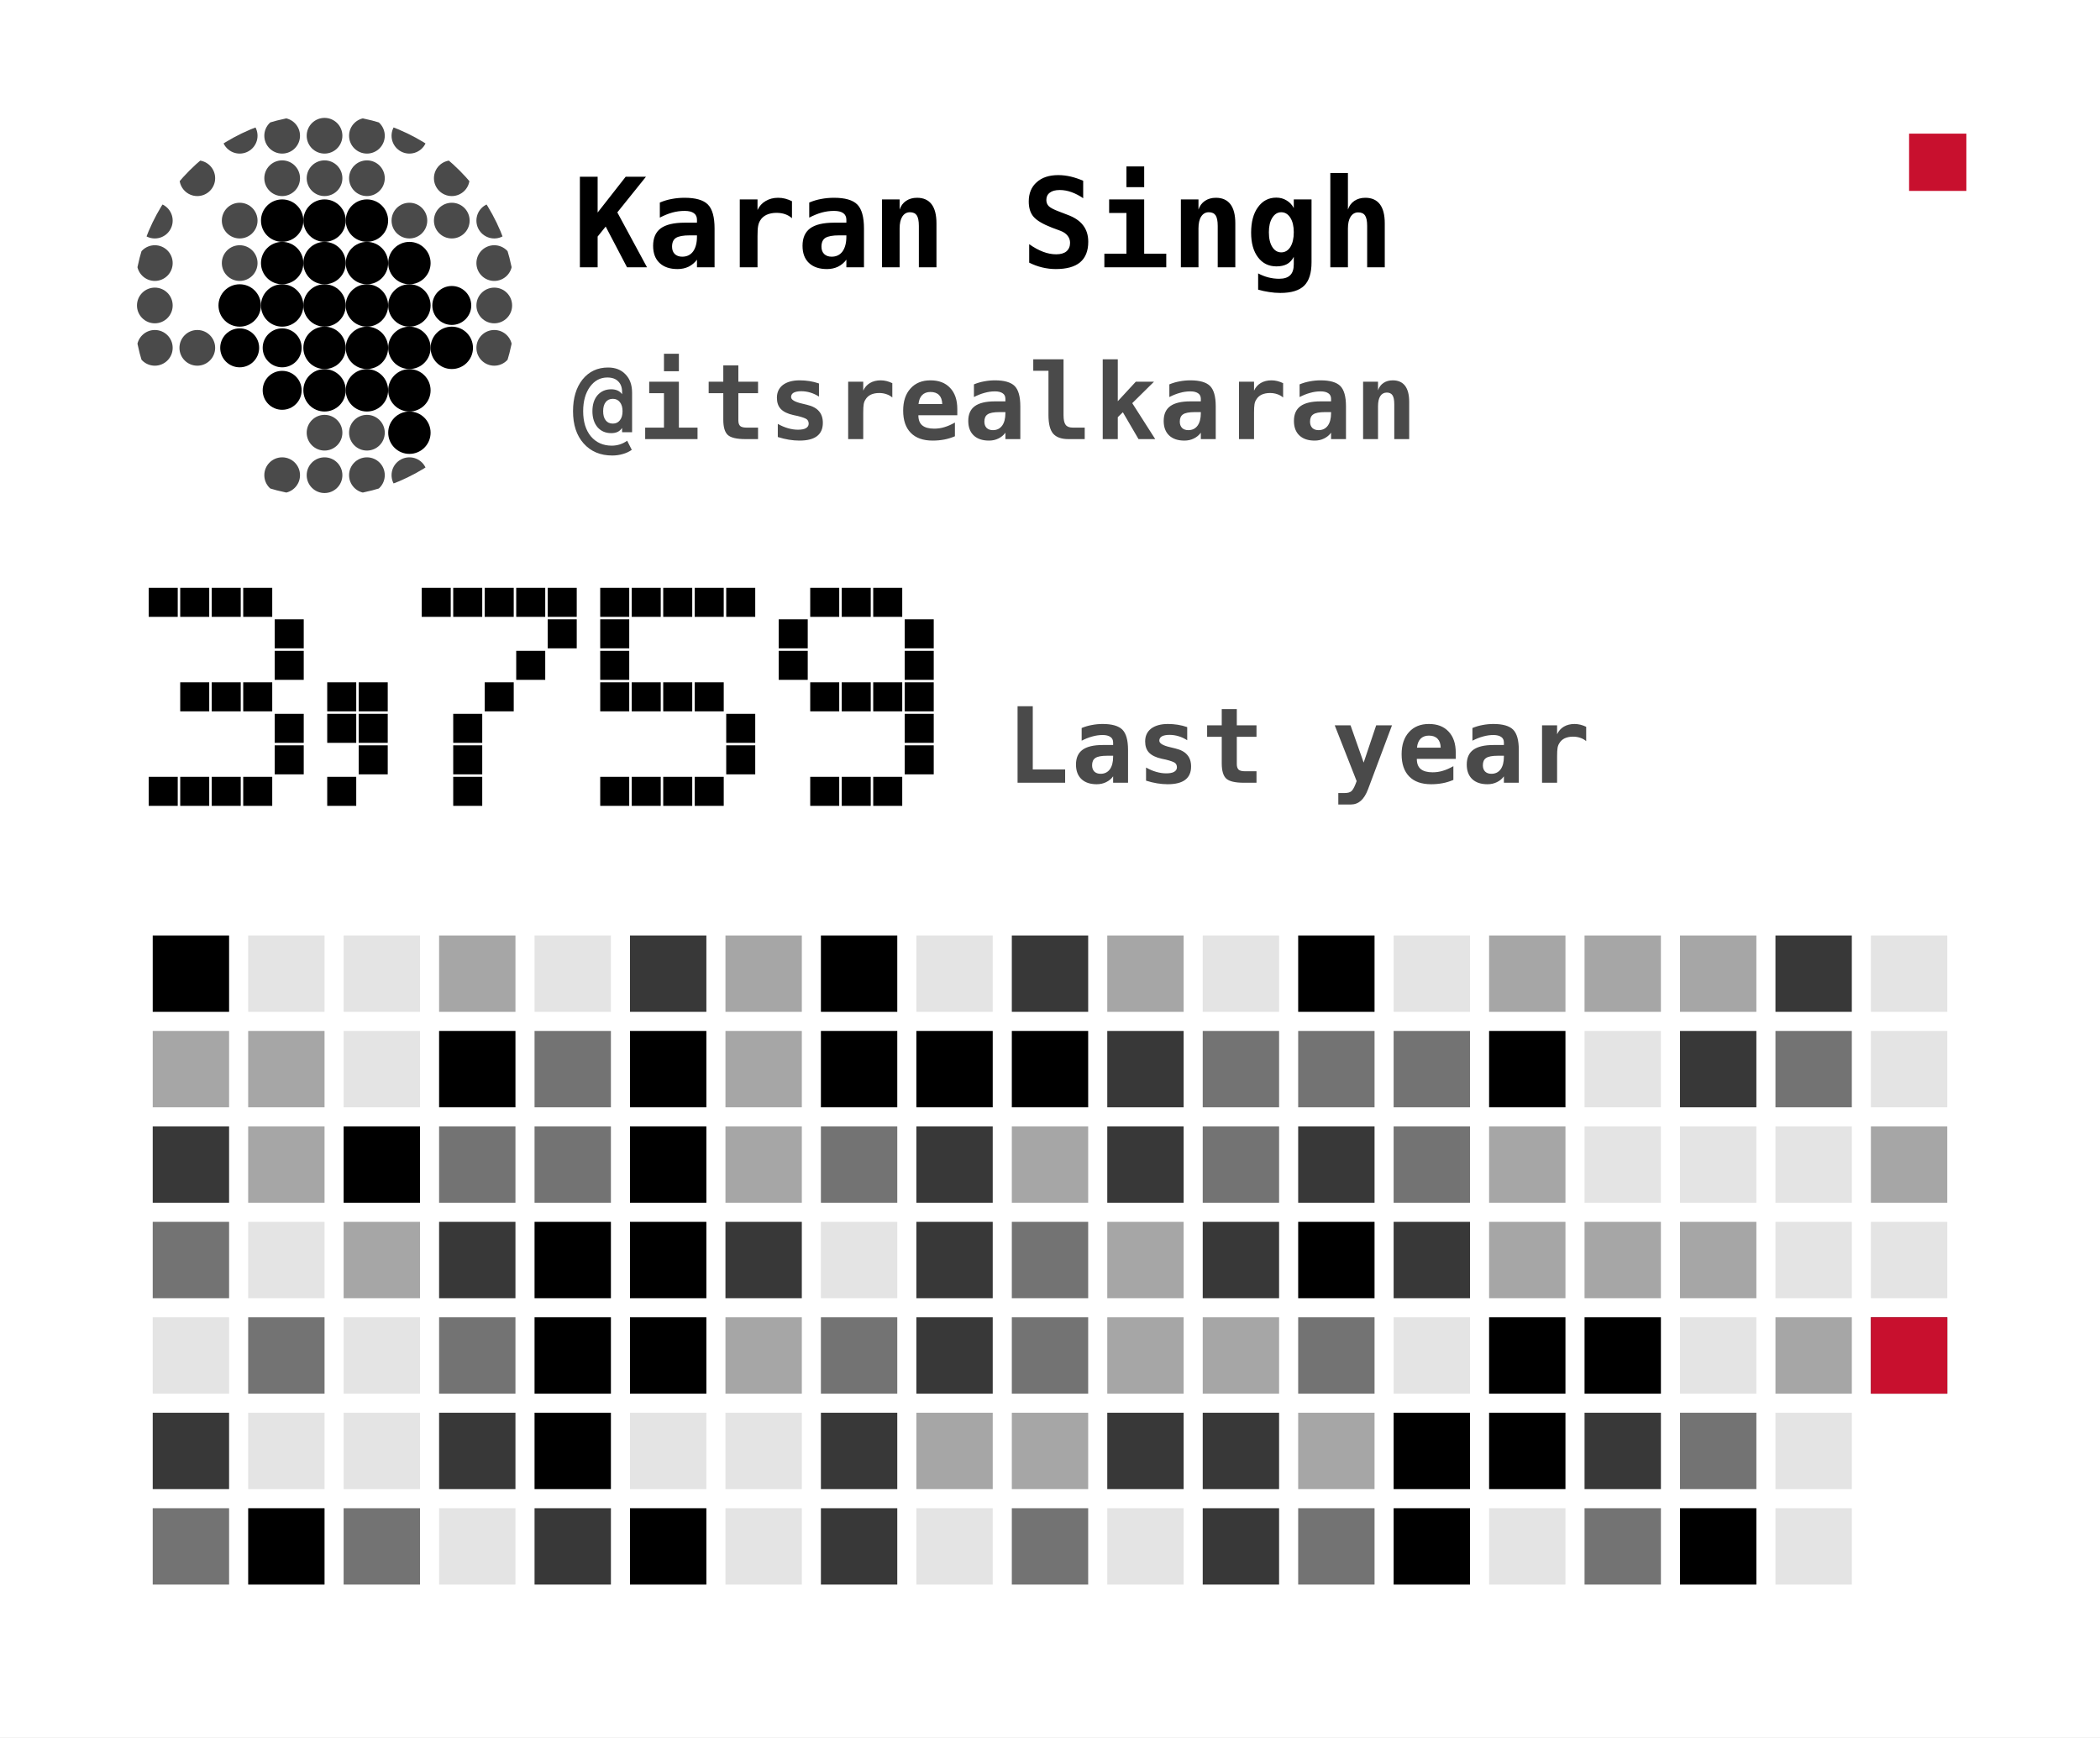
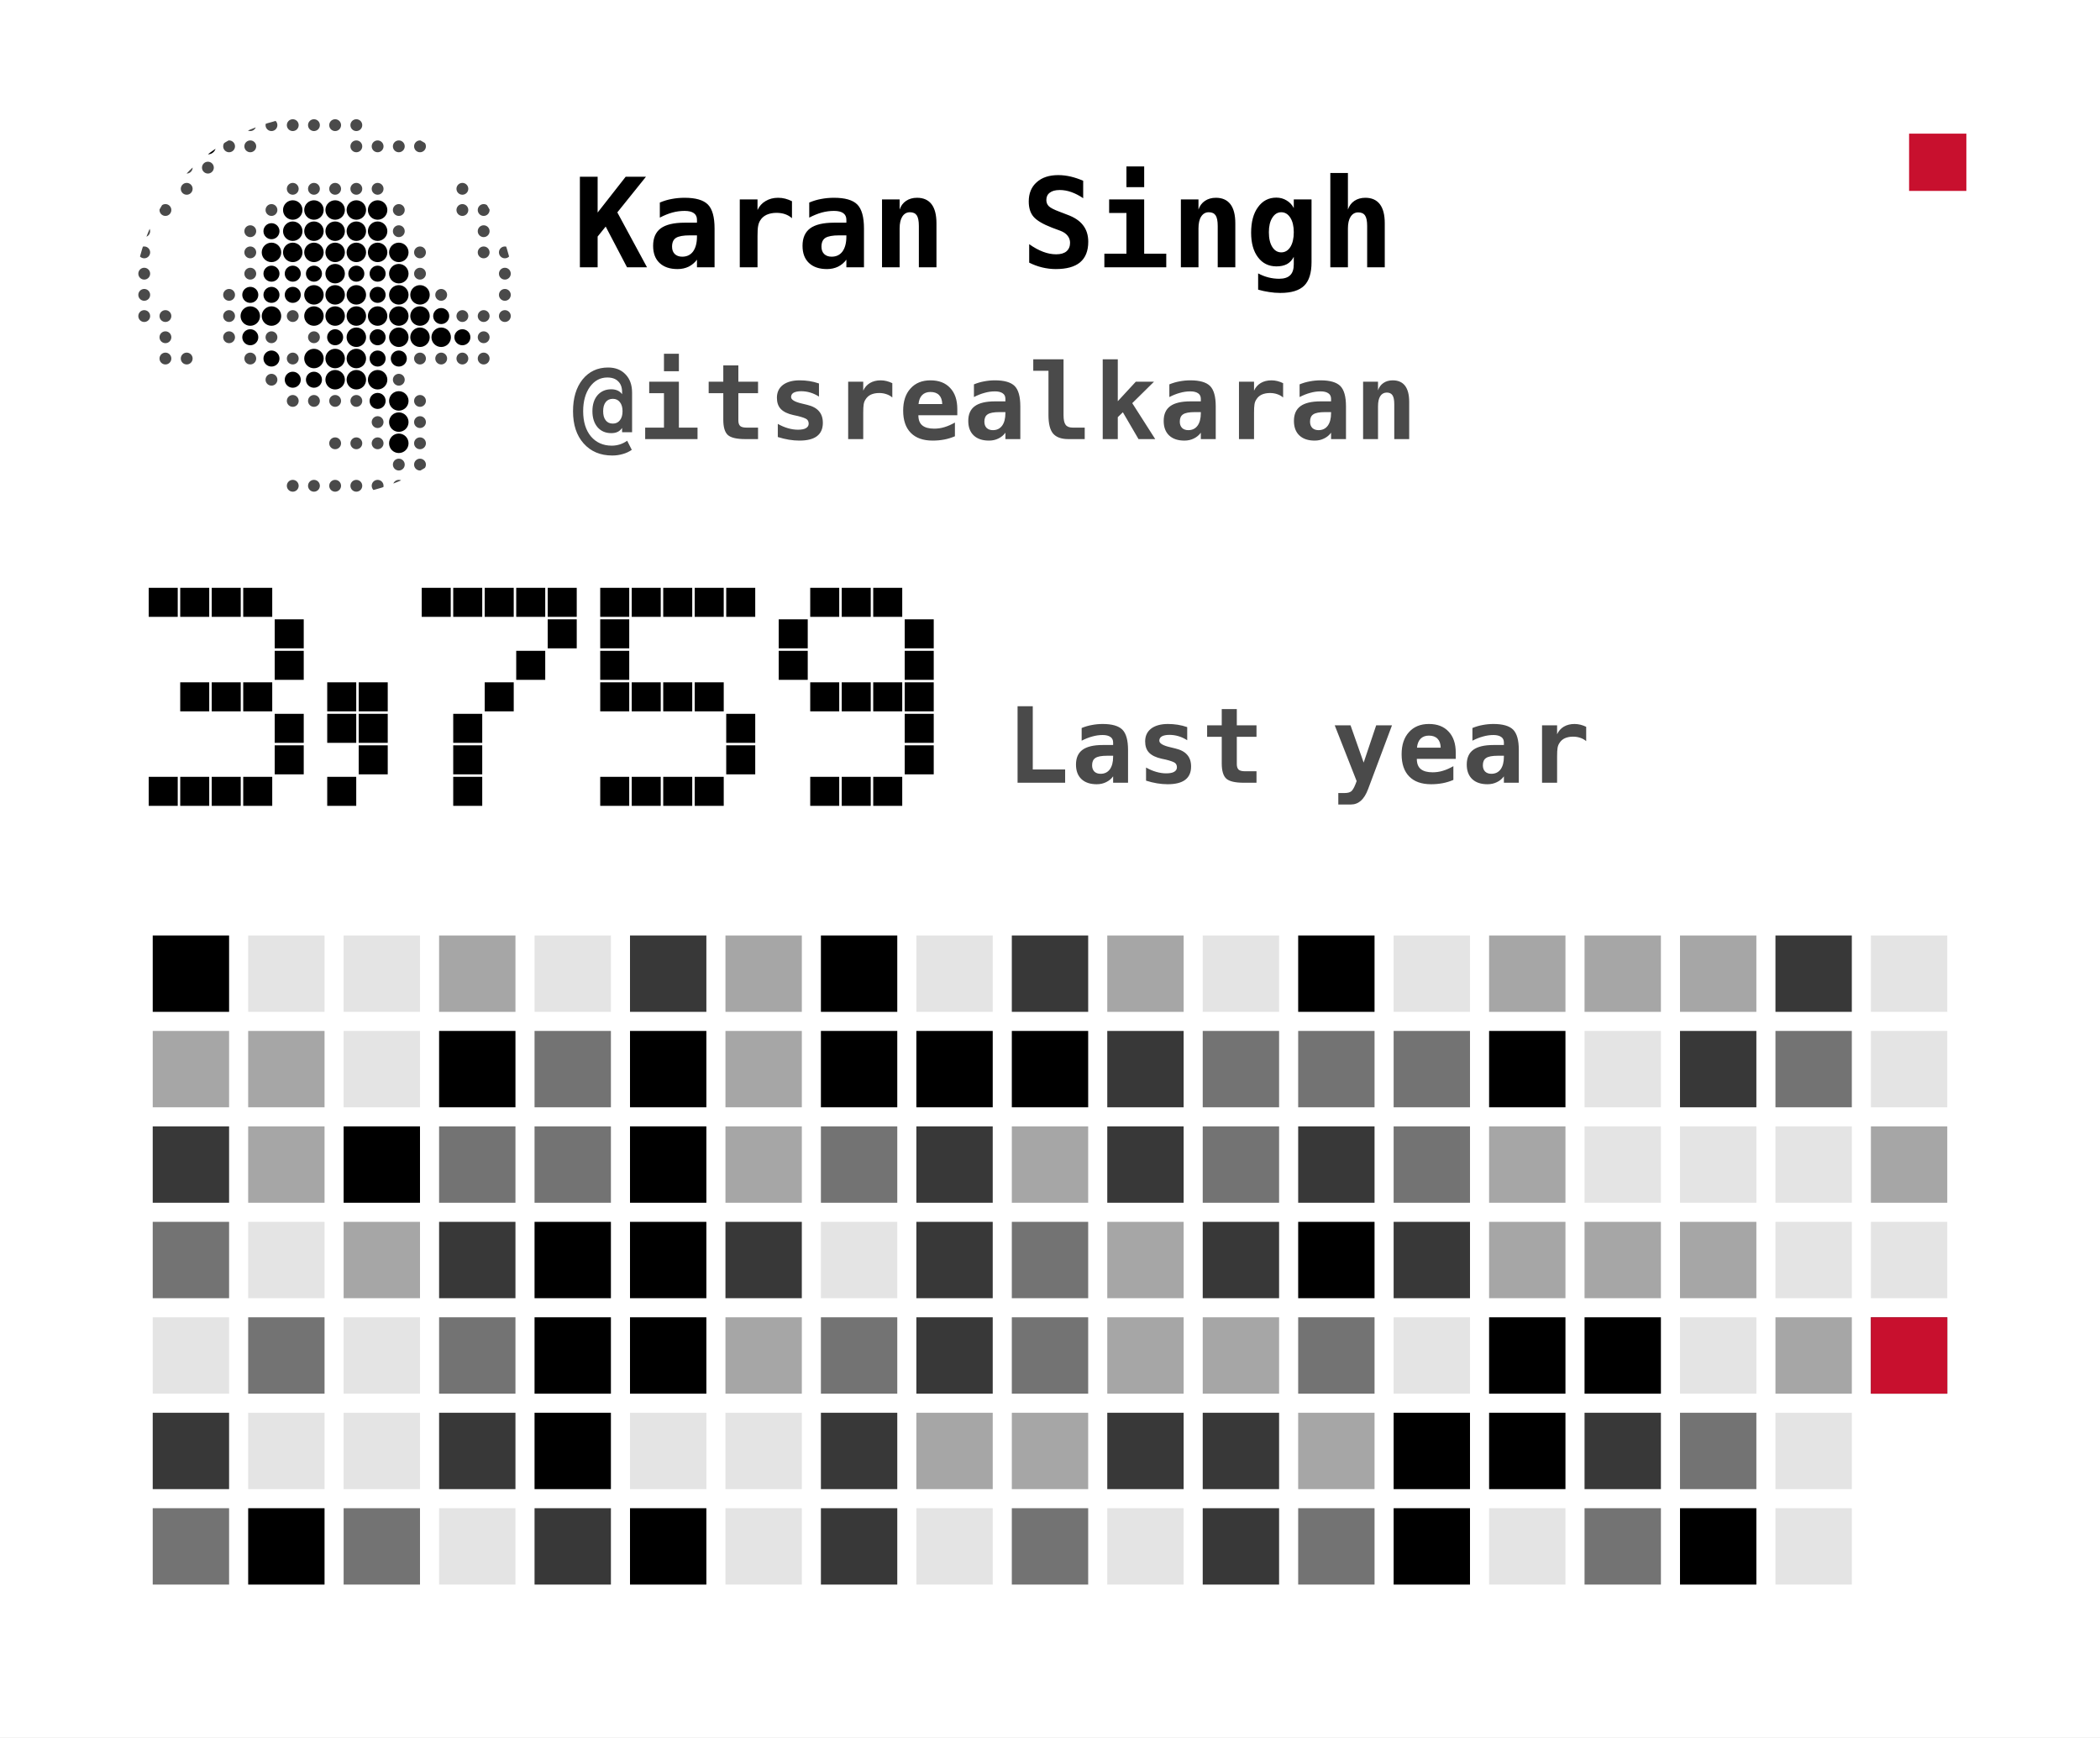
<svg xmlns="http://www.w3.org/2000/svg" width="220" height="182" viewBox="0 0 220 182" role="img">
  <rect width="220" height="182" fill="#FFFFFF" />
  <rect x="14" y="14" width="0" height="0" fill="#C8102E" />
  <clipPath id="pfp">
    <circle cx="34.00" cy="32.00" r="20.00" />
  </clipPath>
  <g clip-path="url(#pfp)">
-     <circle cx="20.67" cy="14.22" r="2.04" fill="#000000" />
-     <circle cx="25.11" cy="14.22" r="1.87" fill="#4A4A4A" />
-     <circle cx="29.56" cy="14.22" r="1.87" fill="#4A4A4A" />
-     <circle cx="34.00" cy="14.22" r="1.87" fill="#4A4A4A" />
-     <circle cx="38.44" cy="14.22" r="1.87" fill="#4A4A4A" />
-     <circle cx="42.89" cy="14.22" r="1.87" fill="#4A4A4A" />
-     <circle cx="20.67" cy="18.67" r="1.87" fill="#4A4A4A" />
-     <circle cx="16.22" cy="18.67" r="1.87" fill="#4A4A4A" />
-     <circle cx="29.56" cy="18.67" r="1.87" fill="#4A4A4A" />
-     <circle cx="34.00" cy="18.67" r="1.87" fill="#4A4A4A" />
-     <circle cx="38.44" cy="18.67" r="1.87" fill="#4A4A4A" />
-     <circle cx="47.33" cy="18.67" r="1.87" fill="#4A4A4A" />
-     <circle cx="16.22" cy="23.11" r="1.87" fill="#4A4A4A" />
-     <circle cx="29.56" cy="23.11" r="2.22" fill="#000000" />
-     <circle cx="34.00" cy="23.11" r="2.22" fill="#000000" />
-     <circle cx="38.44" cy="23.11" r="2.22" fill="#000000" />
-     <circle cx="42.89" cy="23.11" r="1.87" fill="#4A4A4A" />
-     <circle cx="47.33" cy="23.11" r="1.87" fill="#4A4A4A" />
-     <circle cx="51.78" cy="23.11" r="1.87" fill="#4A4A4A" />
-     <circle cx="25.11" cy="23.11" r="1.87" fill="#4A4A4A" />
-     <circle cx="16.22" cy="27.56" r="1.87" fill="#4A4A4A" />
-     <circle cx="25.11" cy="27.56" r="1.87" fill="#4A4A4A" />
-     <circle cx="29.56" cy="27.56" r="2.22" fill="#000000" />
-     <circle cx="34.00" cy="27.56" r="2.22" fill="#000000" />
-     <circle cx="38.44" cy="27.56" r="2.22" fill="#000000" />
-     <circle cx="42.89" cy="27.56" r="2.22" fill="#000000" />
-     <circle cx="51.78" cy="27.56" r="1.87" fill="#4A4A4A" />
-     <circle cx="16.22" cy="32.00" r="1.87" fill="#4A4A4A" />
-     <circle cx="25.11" cy="32.00" r="2.22" fill="#000000" />
-     <circle cx="29.56" cy="32.00" r="2.22" fill="#000000" />
-     <circle cx="34.00" cy="32.00" r="2.22" fill="#000000" />
-     <circle cx="38.44" cy="32.00" r="2.22" fill="#000000" />
-     <circle cx="42.89" cy="32.00" r="2.22" fill="#000000" />
-     <circle cx="47.33" cy="32.00" r="2.04" fill="#000000" />
-     <circle cx="51.78" cy="32.00" r="1.87" fill="#4A4A4A" />
-     <circle cx="16.22" cy="36.44" r="1.87" fill="#4A4A4A" />
-     <circle cx="25.11" cy="36.44" r="2.04" fill="#000000" />
-     <circle cx="29.56" cy="36.44" r="2.04" fill="#000000" />
-     <circle cx="34.00" cy="36.44" r="2.22" fill="#000000" />
-     <circle cx="38.44" cy="36.44" r="2.22" fill="#000000" />
-     <circle cx="42.89" cy="36.44" r="2.22" fill="#000000" />
-     <circle cx="47.33" cy="36.44" r="2.22" fill="#000000" />
-     <circle cx="51.78" cy="36.44" r="1.87" fill="#4A4A4A" />
-     <circle cx="20.67" cy="36.44" r="1.87" fill="#4A4A4A" />
-     <circle cx="29.56" cy="40.89" r="2.04" fill="#000000" />
-     <circle cx="34.00" cy="40.89" r="2.22" fill="#000000" />
-     <circle cx="38.44" cy="40.89" r="2.22" fill="#000000" />
-     <circle cx="42.89" cy="40.89" r="2.22" fill="#000000" />
-     <circle cx="38.44" cy="45.33" r="1.87" fill="#4A4A4A" />
-     <circle cx="42.89" cy="45.33" r="2.22" fill="#000000" />
-     <circle cx="34.00" cy="45.33" r="1.87" fill="#4A4A4A" />
-     <circle cx="42.89" cy="49.78" r="1.87" fill="#4A4A4A" />
-     <circle cx="29.56" cy="49.78" r="1.87" fill="#4A4A4A" />
-     <circle cx="34.00" cy="49.78" r="1.87" fill="#4A4A4A" />
-     <circle cx="38.44" cy="49.78" r="1.87" fill="#4A4A4A" />
+     <circle cx="21.78" cy="13.11" r="0.62" fill="#4A4A4A" />
+     <circle cx="26.22" cy="13.11" r="0.62" fill="#4A4A4A" />
+     <circle cx="28.44" cy="13.11" r="0.62" fill="#4A4A4A" />
+     <circle cx="30.67" cy="13.11" r="0.62" fill="#4A4A4A" />
+     <circle cx="32.89" cy="13.11" r="0.62" fill="#4A4A4A" />
+     <circle cx="35.11" cy="13.11" r="0.62" fill="#4A4A4A" />
+     <circle cx="37.33" cy="13.11" r="0.62" fill="#4A4A4A" />
+     <circle cx="19.56" cy="15.33" r="0.62" fill="#4A4A4A" />
+     <circle cx="21.78" cy="15.33" r="0.84" fill="#000000" />
+     <circle cx="24.00" cy="15.33" r="0.62" fill="#4A4A4A" />
+     <circle cx="26.22" cy="15.33" r="0.62" fill="#4A4A4A" />
+     <circle cx="37.33" cy="15.33" r="0.62" fill="#4A4A4A" />
+     <circle cx="39.56" cy="15.33" r="0.62" fill="#4A4A4A" />
+     <circle cx="41.78" cy="15.33" r="0.62" fill="#4A4A4A" />
+     <circle cx="44.00" cy="15.33" r="0.62" fill="#4A4A4A" />
+     <circle cx="19.56" cy="17.56" r="0.62" fill="#4A4A4A" />
+     <circle cx="21.78" cy="17.56" r="0.62" fill="#4A4A4A" />
+     <circle cx="17.33" cy="19.78" r="0.62" fill="#4A4A4A" />
+     <circle cx="19.56" cy="19.78" r="0.62" fill="#4A4A4A" />
+     <circle cx="30.67" cy="19.78" r="0.62" fill="#4A4A4A" />
+     <circle cx="32.89" cy="19.78" r="0.62" fill="#4A4A4A" />
+     <circle cx="35.11" cy="19.78" r="0.62" fill="#4A4A4A" />
+     <circle cx="37.33" cy="19.78" r="0.62" fill="#4A4A4A" />
+     <circle cx="39.56" cy="19.78" r="0.62" fill="#4A4A4A" />
+     <circle cx="48.44" cy="19.78" r="0.62" fill="#4A4A4A" />
+     <circle cx="17.33" cy="22.00" r="0.62" fill="#4A4A4A" />
+     <circle cx="28.44" cy="22.00" r="0.62" fill="#4A4A4A" />
+     <circle cx="30.67" cy="22.00" r="1.02" fill="#000000" />
+     <circle cx="32.89" cy="22.00" r="1.02" fill="#000000" />
+     <circle cx="35.11" cy="22.00" r="1.02" fill="#000000" />
+     <circle cx="37.33" cy="22.00" r="1.02" fill="#000000" />
+     <circle cx="39.56" cy="22.00" r="1.02" fill="#000000" />
+     <circle cx="41.78" cy="22.00" r="0.62" fill="#4A4A4A" />
+     <circle cx="48.44" cy="22.00" r="0.62" fill="#4A4A4A" />
+     <circle cx="50.67" cy="22.00" r="0.62" fill="#4A4A4A" />
+     <circle cx="15.11" cy="24.22" r="0.62" fill="#4A4A4A" />
+     <circle cx="26.22" cy="24.22" r="0.62" fill="#4A4A4A" />
+     <circle cx="28.44" cy="24.22" r="0.84" fill="#000000" />
+     <circle cx="30.67" cy="24.22" r="1.02" fill="#000000" />
+     <circle cx="32.89" cy="24.22" r="1.02" fill="#000000" />
+     <circle cx="35.11" cy="24.22" r="1.02" fill="#000000" />
+     <circle cx="37.33" cy="24.22" r="1.02" fill="#000000" />
+     <circle cx="39.56" cy="24.22" r="1.02" fill="#000000" />
+     <circle cx="41.78" cy="24.22" r="0.62" fill="#4A4A4A" />
+     <circle cx="50.67" cy="24.22" r="0.62" fill="#4A4A4A" />
+     <circle cx="15.11" cy="26.44" r="0.62" fill="#4A4A4A" />
+     <circle cx="26.22" cy="26.44" r="0.62" fill="#4A4A4A" />
+     <circle cx="28.44" cy="26.44" r="1.02" fill="#000000" />
+     <circle cx="30.67" cy="26.44" r="1.02" fill="#000000" />
+     <circle cx="32.89" cy="26.44" r="1.02" fill="#000000" />
+     <circle cx="35.11" cy="26.44" r="1.02" fill="#000000" />
+     <circle cx="37.33" cy="26.44" r="1.02" fill="#000000" />
+     <circle cx="39.56" cy="26.44" r="1.02" fill="#000000" />
+     <circle cx="41.78" cy="26.44" r="1.02" fill="#000000" />
+     <circle cx="44.00" cy="26.44" r="0.62" fill="#4A4A4A" />
+     <circle cx="50.67" cy="26.44" r="0.62" fill="#4A4A4A" />
+     <circle cx="52.89" cy="26.44" r="0.62" fill="#4A4A4A" />
+     <circle cx="15.11" cy="28.67" r="0.62" fill="#4A4A4A" />
+     <circle cx="26.22" cy="28.67" r="0.62" fill="#4A4A4A" />
+     <circle cx="28.44" cy="28.67" r="0.84" fill="#000000" />
+     <circle cx="30.67" cy="28.67" r="0.84" fill="#000000" />
+     <circle cx="32.89" cy="28.67" r="0.84" fill="#000000" />
+     <circle cx="35.11" cy="28.67" r="1.02" fill="#000000" />
+     <circle cx="37.33" cy="28.67" r="0.84" fill="#000000" />
+     <circle cx="39.56" cy="28.67" r="0.84" fill="#000000" />
+     <circle cx="41.78" cy="28.67" r="1.02" fill="#000000" />
+     <circle cx="44.00" cy="28.67" r="0.62" fill="#4A4A4A" />
+     <circle cx="52.89" cy="28.67" r="0.62" fill="#4A4A4A" />
+     <circle cx="15.11" cy="30.89" r="0.62" fill="#4A4A4A" />
+     <circle cx="24.00" cy="30.89" r="0.62" fill="#4A4A4A" />
+     <circle cx="26.22" cy="30.89" r="0.84" fill="#000000" />
+     <circle cx="28.44" cy="30.89" r="0.84" fill="#000000" />
+     <circle cx="30.67" cy="30.89" r="0.84" fill="#000000" />
+     <circle cx="32.89" cy="30.89" r="1.02" fill="#000000" />
+     <circle cx="35.11" cy="30.89" r="1.02" fill="#000000" />
+     <circle cx="37.33" cy="30.89" r="1.02" fill="#000000" />
+     <circle cx="39.56" cy="30.89" r="0.84" fill="#000000" />
+     <circle cx="41.78" cy="30.89" r="1.02" fill="#000000" />
+     <circle cx="44.00" cy="30.89" r="1.02" fill="#000000" />
+     <circle cx="46.22" cy="30.89" r="0.62" fill="#4A4A4A" />
+     <circle cx="52.89" cy="30.89" r="0.62" fill="#4A4A4A" />
+     <circle cx="15.11" cy="33.11" r="0.62" fill="#4A4A4A" />
+     <circle cx="17.33" cy="33.11" r="0.62" fill="#4A4A4A" />
+     <circle cx="24.00" cy="33.11" r="0.62" fill="#4A4A4A" />
+     <circle cx="26.22" cy="33.11" r="1.02" fill="#000000" />
+     <circle cx="28.44" cy="33.11" r="1.02" fill="#000000" />
+     <circle cx="30.67" cy="33.11" r="0.62" fill="#4A4A4A" />
+     <circle cx="32.89" cy="33.11" r="1.02" fill="#000000" />
+     <circle cx="35.11" cy="33.11" r="1.02" fill="#000000" />
+     <circle cx="37.33" cy="33.11" r="1.02" fill="#000000" />
+     <circle cx="39.56" cy="33.11" r="1.02" fill="#000000" />
+     <circle cx="41.78" cy="33.11" r="1.02" fill="#000000" />
+     <circle cx="44.00" cy="33.11" r="1.02" fill="#000000" />
+     <circle cx="46.22" cy="33.11" r="0.84" fill="#000000" />
+     <circle cx="48.44" cy="33.11" r="0.62" fill="#4A4A4A" />
+     <circle cx="50.67" cy="33.11" r="0.62" fill="#4A4A4A" />
+     <circle cx="52.89" cy="33.11" r="0.62" fill="#4A4A4A" />
+     <circle cx="17.33" cy="35.33" r="0.62" fill="#4A4A4A" />
+     <circle cx="24.00" cy="35.33" r="0.62" fill="#4A4A4A" />
+     <circle cx="26.22" cy="35.33" r="0.84" fill="#000000" />
+     <circle cx="28.44" cy="35.33" r="0.62" fill="#4A4A4A" />
+     <circle cx="32.89" cy="35.33" r="0.62" fill="#4A4A4A" />
+     <circle cx="35.11" cy="35.33" r="0.84" fill="#000000" />
+     <circle cx="37.33" cy="35.33" r="1.02" fill="#000000" />
+     <circle cx="39.56" cy="35.33" r="0.84" fill="#000000" />
+     <circle cx="41.78" cy="35.33" r="1.02" fill="#000000" />
+     <circle cx="44.00" cy="35.33" r="1.02" fill="#000000" />
+     <circle cx="46.22" cy="35.33" r="1.02" fill="#000000" />
+     <circle cx="48.44" cy="35.33" r="0.84" fill="#000000" />
+     <circle cx="50.67" cy="35.33" r="0.62" fill="#4A4A4A" />
+     <circle cx="17.33" cy="37.56" r="0.62" fill="#4A4A4A" />
+     <circle cx="19.56" cy="37.56" r="0.62" fill="#4A4A4A" />
+     <circle cx="26.22" cy="37.56" r="0.62" fill="#4A4A4A" />
+     <circle cx="28.44" cy="37.56" r="0.84" fill="#000000" />
+     <circle cx="30.67" cy="37.56" r="0.62" fill="#4A4A4A" />
+     <circle cx="32.89" cy="37.56" r="1.02" fill="#000000" />
+     <circle cx="35.11" cy="37.56" r="1.02" fill="#000000" />
+     <circle cx="37.33" cy="37.56" r="1.02" fill="#000000" />
+     <circle cx="39.56" cy="37.56" r="0.84" fill="#000000" />
+     <circle cx="41.78" cy="37.56" r="0.84" fill="#000000" />
+     <circle cx="44.00" cy="37.56" r="0.62" fill="#4A4A4A" />
+     <circle cx="46.22" cy="37.56" r="0.62" fill="#4A4A4A" />
+     <circle cx="48.44" cy="37.56" r="0.62" fill="#4A4A4A" />
+     <circle cx="50.67" cy="37.56" r="0.62" fill="#4A4A4A" />
+     <circle cx="28.44" cy="39.78" r="0.62" fill="#4A4A4A" />
+     <circle cx="30.67" cy="39.78" r="0.84" fill="#000000" />
+     <circle cx="32.89" cy="39.78" r="0.84" fill="#000000" />
+     <circle cx="35.11" cy="39.78" r="1.02" fill="#000000" />
+     <circle cx="37.33" cy="39.78" r="1.02" fill="#000000" />
+     <circle cx="39.56" cy="39.78" r="1.02" fill="#000000" />
+     <circle cx="41.78" cy="39.78" r="0.62" fill="#4A4A4A" />
+     <circle cx="30.67" cy="42.00" r="0.62" fill="#4A4A4A" />
+     <circle cx="32.89" cy="42.00" r="0.62" fill="#4A4A4A" />
+     <circle cx="35.11" cy="42.00" r="0.62" fill="#4A4A4A" />
+     <circle cx="37.33" cy="42.00" r="0.62" fill="#4A4A4A" />
+     <circle cx="39.56" cy="42.00" r="0.84" fill="#000000" />
+     <circle cx="41.78" cy="42.00" r="1.02" fill="#000000" />
+     <circle cx="44.00" cy="42.00" r="0.62" fill="#4A4A4A" />
+     <circle cx="39.56" cy="44.22" r="0.62" fill="#4A4A4A" />
+     <circle cx="41.78" cy="44.22" r="1.02" fill="#000000" />
+     <circle cx="44.00" cy="44.22" r="0.62" fill="#4A4A4A" />
+     <circle cx="35.11" cy="46.44" r="0.62" fill="#4A4A4A" />
+     <circle cx="37.33" cy="46.44" r="0.62" fill="#4A4A4A" />
+     <circle cx="39.56" cy="46.44" r="0.62" fill="#4A4A4A" />
+     <circle cx="41.78" cy="46.44" r="1.02" fill="#000000" />
+     <circle cx="44.00" cy="46.44" r="0.62" fill="#4A4A4A" />
+     <circle cx="41.78" cy="48.67" r="0.62" fill="#4A4A4A" />
+     <circle cx="44.00" cy="48.67" r="0.62" fill="#4A4A4A" />
+     <circle cx="30.67" cy="50.89" r="0.62" fill="#4A4A4A" />
+     <circle cx="32.89" cy="50.89" r="0.62" fill="#4A4A4A" />
+     <circle cx="35.11" cy="50.89" r="0.62" fill="#4A4A4A" />
+     <circle cx="37.33" cy="50.89" r="0.62" fill="#4A4A4A" />
+     <circle cx="39.56" cy="50.89" r="0.62" fill="#4A4A4A" />
+     <circle cx="41.78" cy="50.89" r="0.62" fill="#4A4A4A" />
  </g>
  <text x="60" y="28" fill="#000000" text-anchor="start" font-family="ui-monospace, Geist Mono, monospace" font-weight="700" font-size="13" letter-spacing="0" dominant-baseline="auto">Karan Singh</text>
  <text x="60" y="46" fill="#4A4A4A" text-anchor="start" font-family="ui-monospace, Geist Mono, monospace" font-weight="700" font-size="11" letter-spacing="0.2" dominant-baseline="auto">@itsrealkaran</text>
  <rect x="15.58" y="61.58" width="3.04" height="3.04" fill="#000000" />
  <rect x="18.88" y="61.58" width="3.04" height="3.04" fill="#000000" />
  <rect x="22.18" y="61.58" width="3.04" height="3.04" fill="#000000" />
  <rect x="25.48" y="61.58" width="3.04" height="3.04" fill="#000000" />
  <rect x="28.78" y="64.88" width="3.04" height="3.04" fill="#000000" />
  <rect x="28.78" y="68.18" width="3.04" height="3.04" fill="#000000" />
  <rect x="18.88" y="71.48" width="3.04" height="3.04" fill="#000000" />
  <rect x="22.18" y="71.48" width="3.04" height="3.04" fill="#000000" />
  <rect x="25.48" y="71.48" width="3.04" height="3.04" fill="#000000" />
  <rect x="28.78" y="74.78" width="3.04" height="3.04" fill="#000000" />
  <rect x="28.78" y="78.08" width="3.04" height="3.04" fill="#000000" />
  <rect x="15.58" y="81.38" width="3.04" height="3.04" fill="#000000" />
  <rect x="18.88" y="81.38" width="3.04" height="3.04" fill="#000000" />
  <rect x="22.18" y="81.38" width="3.04" height="3.04" fill="#000000" />
  <rect x="25.48" y="81.38" width="3.04" height="3.04" fill="#000000" />
  <rect x="34.28" y="71.48" width="3.04" height="3.04" fill="#000000" />
  <rect x="37.58" y="71.48" width="3.04" height="3.04" fill="#000000" />
  <rect x="34.28" y="74.78" width="3.04" height="3.04" fill="#000000" />
  <rect x="37.58" y="74.78" width="3.04" height="3.04" fill="#000000" />
  <rect x="37.58" y="78.08" width="3.04" height="3.04" fill="#000000" />
  <rect x="34.28" y="81.38" width="3.04" height="3.04" fill="#000000" />
  <rect x="44.18" y="61.58" width="3.04" height="3.04" fill="#000000" />
  <rect x="47.48" y="61.58" width="3.04" height="3.04" fill="#000000" />
  <rect x="50.78" y="61.58" width="3.04" height="3.04" fill="#000000" />
  <rect x="54.08" y="61.58" width="3.04" height="3.04" fill="#000000" />
  <rect x="57.38" y="61.58" width="3.04" height="3.04" fill="#000000" />
  <rect x="57.38" y="64.88" width="3.04" height="3.04" fill="#000000" />
  <rect x="54.08" y="68.18" width="3.04" height="3.04" fill="#000000" />
  <rect x="50.78" y="71.48" width="3.04" height="3.04" fill="#000000" />
  <rect x="47.48" y="74.78" width="3.04" height="3.04" fill="#000000" />
  <rect x="47.48" y="78.08" width="3.04" height="3.04" fill="#000000" />
  <rect x="47.48" y="81.38" width="3.04" height="3.04" fill="#000000" />
  <rect x="62.88" y="61.58" width="3.04" height="3.04" fill="#000000" />
  <rect x="66.18" y="61.58" width="3.04" height="3.04" fill="#000000" />
  <rect x="69.48" y="61.58" width="3.04" height="3.04" fill="#000000" />
  <rect x="72.78" y="61.58" width="3.04" height="3.04" fill="#000000" />
  <rect x="76.08" y="61.58" width="3.04" height="3.04" fill="#000000" />
  <rect x="62.88" y="64.88" width="3.04" height="3.04" fill="#000000" />
  <rect x="62.88" y="68.18" width="3.04" height="3.04" fill="#000000" />
  <rect x="62.88" y="71.48" width="3.04" height="3.04" fill="#000000" />
  <rect x="66.18" y="71.48" width="3.04" height="3.04" fill="#000000" />
  <rect x="69.48" y="71.48" width="3.04" height="3.04" fill="#000000" />
  <rect x="72.78" y="71.48" width="3.04" height="3.04" fill="#000000" />
  <rect x="76.08" y="74.78" width="3.04" height="3.04" fill="#000000" />
  <rect x="76.08" y="78.08" width="3.04" height="3.04" fill="#000000" />
  <rect x="62.88" y="81.38" width="3.04" height="3.04" fill="#000000" />
  <rect x="66.18" y="81.38" width="3.04" height="3.04" fill="#000000" />
  <rect x="69.48" y="81.38" width="3.04" height="3.04" fill="#000000" />
  <rect x="72.78" y="81.38" width="3.04" height="3.04" fill="#000000" />
  <rect x="84.88" y="61.58" width="3.04" height="3.04" fill="#000000" />
  <rect x="88.18" y="61.58" width="3.04" height="3.04" fill="#000000" />
  <rect x="91.48" y="61.58" width="3.04" height="3.04" fill="#000000" />
  <rect x="81.58" y="64.88" width="3.04" height="3.04" fill="#000000" />
  <rect x="94.78" y="64.88" width="3.04" height="3.04" fill="#000000" />
  <rect x="81.58" y="68.18" width="3.04" height="3.04" fill="#000000" />
  <rect x="94.78" y="68.18" width="3.04" height="3.04" fill="#000000" />
  <rect x="84.88" y="71.48" width="3.04" height="3.04" fill="#000000" />
  <rect x="88.18" y="71.48" width="3.04" height="3.04" fill="#000000" />
  <rect x="91.48" y="71.48" width="3.04" height="3.04" fill="#000000" />
  <rect x="94.78" y="71.48" width="3.04" height="3.04" fill="#000000" />
  <rect x="94.78" y="74.78" width="3.04" height="3.04" fill="#000000" />
  <rect x="94.78" y="78.08" width="3.04" height="3.04" fill="#000000" />
  <rect x="84.88" y="81.38" width="3.04" height="3.04" fill="#000000" />
  <rect x="88.18" y="81.38" width="3.04" height="3.04" fill="#000000" />
  <rect x="91.48" y="81.38" width="3.04" height="3.04" fill="#000000" />
  <text x="105.4" y="82.0" fill="#4A4A4A" text-anchor="start" font-family="ui-monospace, Geist Mono, monospace" font-weight="700" font-size="11" letter-spacing="0.2" dominant-baseline="auto">Last year</text>
  <rect x="200" y="14" width="6" height="6" fill="#C8102E" />
  <rect x="16" y="98" width="8" height="8" fill="#000000" />
  <rect x="16" y="108" width="8" height="8" fill="#000000" opacity="0.35" />
  <rect x="16" y="118" width="8" height="8" fill="#000000" opacity="0.78" />
  <rect x="16" y="128" width="8" height="8" fill="#000000" opacity="0.55" />
  <rect x="16" y="138" width="8" height="8" fill="#E4E4E4" />
  <rect x="16" y="148" width="8" height="8" fill="#000000" opacity="0.78" />
  <rect x="16" y="158" width="8" height="8" fill="#000000" opacity="0.55" />
  <rect x="26" y="98" width="8" height="8" fill="#E4E4E4" />
  <rect x="26" y="108" width="8" height="8" fill="#000000" opacity="0.35" />
  <rect x="26" y="118" width="8" height="8" fill="#000000" opacity="0.35" />
  <rect x="26" y="128" width="8" height="8" fill="#E4E4E4" />
  <rect x="26" y="138" width="8" height="8" fill="#000000" opacity="0.55" />
  <rect x="26" y="148" width="8" height="8" fill="#E4E4E4" />
  <rect x="26" y="158" width="8" height="8" fill="#000000" />
  <rect x="36" y="98" width="8" height="8" fill="#E4E4E4" />
  <rect x="36" y="108" width="8" height="8" fill="#E4E4E4" />
  <rect x="36" y="118" width="8" height="8" fill="#000000" />
  <rect x="36" y="128" width="8" height="8" fill="#000000" opacity="0.35" />
  <rect x="36" y="138" width="8" height="8" fill="#E4E4E4" />
  <rect x="36" y="148" width="8" height="8" fill="#E4E4E4" />
  <rect x="36" y="158" width="8" height="8" fill="#000000" opacity="0.55" />
  <rect x="46" y="98" width="8" height="8" fill="#000000" opacity="0.35" />
  <rect x="46" y="108" width="8" height="8" fill="#000000" />
  <rect x="46" y="118" width="8" height="8" fill="#000000" opacity="0.55" />
  <rect x="46" y="128" width="8" height="8" fill="#000000" opacity="0.78" />
  <rect x="46" y="138" width="8" height="8" fill="#000000" opacity="0.55" />
  <rect x="46" y="148" width="8" height="8" fill="#000000" opacity="0.78" />
  <rect x="46" y="158" width="8" height="8" fill="#E4E4E4" />
  <rect x="56" y="98" width="8" height="8" fill="#E4E4E4" />
  <rect x="56" y="108" width="8" height="8" fill="#000000" opacity="0.55" />
  <rect x="56" y="118" width="8" height="8" fill="#000000" opacity="0.55" />
  <rect x="56" y="128" width="8" height="8" fill="#000000" />
  <rect x="56" y="138" width="8" height="8" fill="#000000" />
  <rect x="56" y="148" width="8" height="8" fill="#000000" />
  <rect x="56" y="158" width="8" height="8" fill="#000000" opacity="0.78" />
  <rect x="66" y="98" width="8" height="8" fill="#000000" opacity="0.78" />
  <rect x="66" y="108" width="8" height="8" fill="#000000" />
  <rect x="66" y="118" width="8" height="8" fill="#000000" />
  <rect x="66" y="128" width="8" height="8" fill="#000000" />
  <rect x="66" y="138" width="8" height="8" fill="#000000" />
  <rect x="66" y="148" width="8" height="8" fill="#E4E4E4" />
  <rect x="66" y="158" width="8" height="8" fill="#000000" />
  <rect x="76" y="98" width="8" height="8" fill="#000000" opacity="0.35" />
  <rect x="76" y="108" width="8" height="8" fill="#000000" opacity="0.35" />
  <rect x="76" y="118" width="8" height="8" fill="#000000" opacity="0.35" />
  <rect x="76" y="128" width="8" height="8" fill="#000000" opacity="0.78" />
  <rect x="76" y="138" width="8" height="8" fill="#000000" opacity="0.35" />
  <rect x="76" y="148" width="8" height="8" fill="#E4E4E4" />
  <rect x="76" y="158" width="8" height="8" fill="#E4E4E4" />
  <rect x="86" y="98" width="8" height="8" fill="#000000" />
  <rect x="86" y="108" width="8" height="8" fill="#000000" />
  <rect x="86" y="118" width="8" height="8" fill="#000000" opacity="0.55" />
  <rect x="86" y="128" width="8" height="8" fill="#E4E4E4" />
  <rect x="86" y="138" width="8" height="8" fill="#000000" opacity="0.55" />
  <rect x="86" y="148" width="8" height="8" fill="#000000" opacity="0.78" />
  <rect x="86" y="158" width="8" height="8" fill="#000000" opacity="0.78" />
  <rect x="96" y="98" width="8" height="8" fill="#E4E4E4" />
  <rect x="96" y="108" width="8" height="8" fill="#000000" />
  <rect x="96" y="118" width="8" height="8" fill="#000000" opacity="0.78" />
  <rect x="96" y="128" width="8" height="8" fill="#000000" opacity="0.78" />
  <rect x="96" y="138" width="8" height="8" fill="#000000" opacity="0.78" />
  <rect x="96" y="148" width="8" height="8" fill="#000000" opacity="0.35" />
  <rect x="96" y="158" width="8" height="8" fill="#E4E4E4" />
  <rect x="106" y="98" width="8" height="8" fill="#000000" opacity="0.78" />
  <rect x="106" y="108" width="8" height="8" fill="#000000" />
  <rect x="106" y="118" width="8" height="8" fill="#000000" opacity="0.35" />
  <rect x="106" y="128" width="8" height="8" fill="#000000" opacity="0.55" />
  <rect x="106" y="138" width="8" height="8" fill="#000000" opacity="0.55" />
  <rect x="106" y="148" width="8" height="8" fill="#000000" opacity="0.35" />
  <rect x="106" y="158" width="8" height="8" fill="#000000" opacity="0.55" />
  <rect x="116" y="98" width="8" height="8" fill="#000000" opacity="0.35" />
  <rect x="116" y="108" width="8" height="8" fill="#000000" opacity="0.78" />
  <rect x="116" y="118" width="8" height="8" fill="#000000" opacity="0.78" />
  <rect x="116" y="128" width="8" height="8" fill="#000000" opacity="0.35" />
  <rect x="116" y="138" width="8" height="8" fill="#000000" opacity="0.35" />
  <rect x="116" y="148" width="8" height="8" fill="#000000" opacity="0.78" />
  <rect x="116" y="158" width="8" height="8" fill="#E4E4E4" />
  <rect x="126" y="98" width="8" height="8" fill="#E4E4E4" />
  <rect x="126" y="108" width="8" height="8" fill="#000000" opacity="0.55" />
  <rect x="126" y="118" width="8" height="8" fill="#000000" opacity="0.55" />
  <rect x="126" y="128" width="8" height="8" fill="#000000" opacity="0.78" />
  <rect x="126" y="138" width="8" height="8" fill="#000000" opacity="0.35" />
  <rect x="126" y="148" width="8" height="8" fill="#000000" opacity="0.78" />
  <rect x="126" y="158" width="8" height="8" fill="#000000" opacity="0.78" />
  <rect x="136" y="98" width="8" height="8" fill="#000000" />
  <rect x="136" y="108" width="8" height="8" fill="#000000" opacity="0.55" />
  <rect x="136" y="118" width="8" height="8" fill="#000000" opacity="0.78" />
  <rect x="136" y="128" width="8" height="8" fill="#000000" />
  <rect x="136" y="138" width="8" height="8" fill="#000000" opacity="0.55" />
  <rect x="136" y="148" width="8" height="8" fill="#000000" opacity="0.35" />
  <rect x="136" y="158" width="8" height="8" fill="#000000" opacity="0.55" />
  <rect x="146" y="98" width="8" height="8" fill="#E4E4E4" />
  <rect x="146" y="108" width="8" height="8" fill="#000000" opacity="0.55" />
  <rect x="146" y="118" width="8" height="8" fill="#000000" opacity="0.55" />
  <rect x="146" y="128" width="8" height="8" fill="#000000" opacity="0.78" />
  <rect x="146" y="138" width="8" height="8" fill="#E4E4E4" />
  <rect x="146" y="148" width="8" height="8" fill="#000000" />
  <rect x="146" y="158" width="8" height="8" fill="#000000" />
  <rect x="156" y="98" width="8" height="8" fill="#000000" opacity="0.35" />
  <rect x="156" y="108" width="8" height="8" fill="#000000" />
  <rect x="156" y="118" width="8" height="8" fill="#000000" opacity="0.35" />
  <rect x="156" y="128" width="8" height="8" fill="#000000" opacity="0.35" />
  <rect x="156" y="138" width="8" height="8" fill="#000000" />
  <rect x="156" y="148" width="8" height="8" fill="#000000" />
  <rect x="156" y="158" width="8" height="8" fill="#E4E4E4" />
  <rect x="166" y="98" width="8" height="8" fill="#000000" opacity="0.35" />
  <rect x="166" y="108" width="8" height="8" fill="#E4E4E4" />
  <rect x="166" y="118" width="8" height="8" fill="#E4E4E4" />
  <rect x="166" y="128" width="8" height="8" fill="#000000" opacity="0.35" />
  <rect x="166" y="138" width="8" height="8" fill="#000000" />
  <rect x="166" y="148" width="8" height="8" fill="#000000" opacity="0.78" />
  <rect x="166" y="158" width="8" height="8" fill="#000000" opacity="0.55" />
  <rect x="176" y="98" width="8" height="8" fill="#000000" opacity="0.35" />
  <rect x="176" y="108" width="8" height="8" fill="#000000" opacity="0.78" />
  <rect x="176" y="118" width="8" height="8" fill="#E4E4E4" />
  <rect x="176" y="128" width="8" height="8" fill="#000000" opacity="0.35" />
  <rect x="176" y="138" width="8" height="8" fill="#E4E4E4" />
  <rect x="176" y="148" width="8" height="8" fill="#000000" opacity="0.55" />
  <rect x="176" y="158" width="8" height="8" fill="#000000" />
  <rect x="186" y="98" width="8" height="8" fill="#000000" opacity="0.78" />
  <rect x="186" y="108" width="8" height="8" fill="#000000" opacity="0.55" />
  <rect x="186" y="118" width="8" height="8" fill="#E4E4E4" />
  <rect x="186" y="128" width="8" height="8" fill="#E4E4E4" />
  <rect x="186" y="138" width="8" height="8" fill="#000000" opacity="0.35" />
  <rect x="186" y="148" width="8" height="8" fill="#E4E4E4" />
  <rect x="186" y="158" width="8" height="8" fill="#E4E4E4" />
  <rect x="196" y="98" width="8" height="8" fill="#E4E4E4" />
  <rect x="196" y="108" width="8" height="8" fill="#E4E4E4" />
  <rect x="196" y="118" width="8" height="8" fill="#000000" opacity="0.35" />
  <rect x="196" y="128" width="8" height="8" fill="#E4E4E4" />
  <rect x="196" y="138" width="8" height="8" fill="#000000" opacity="0.78" />
  <rect x="196" y="138" width="8" height="8" fill="#C8102E" />
</svg>
